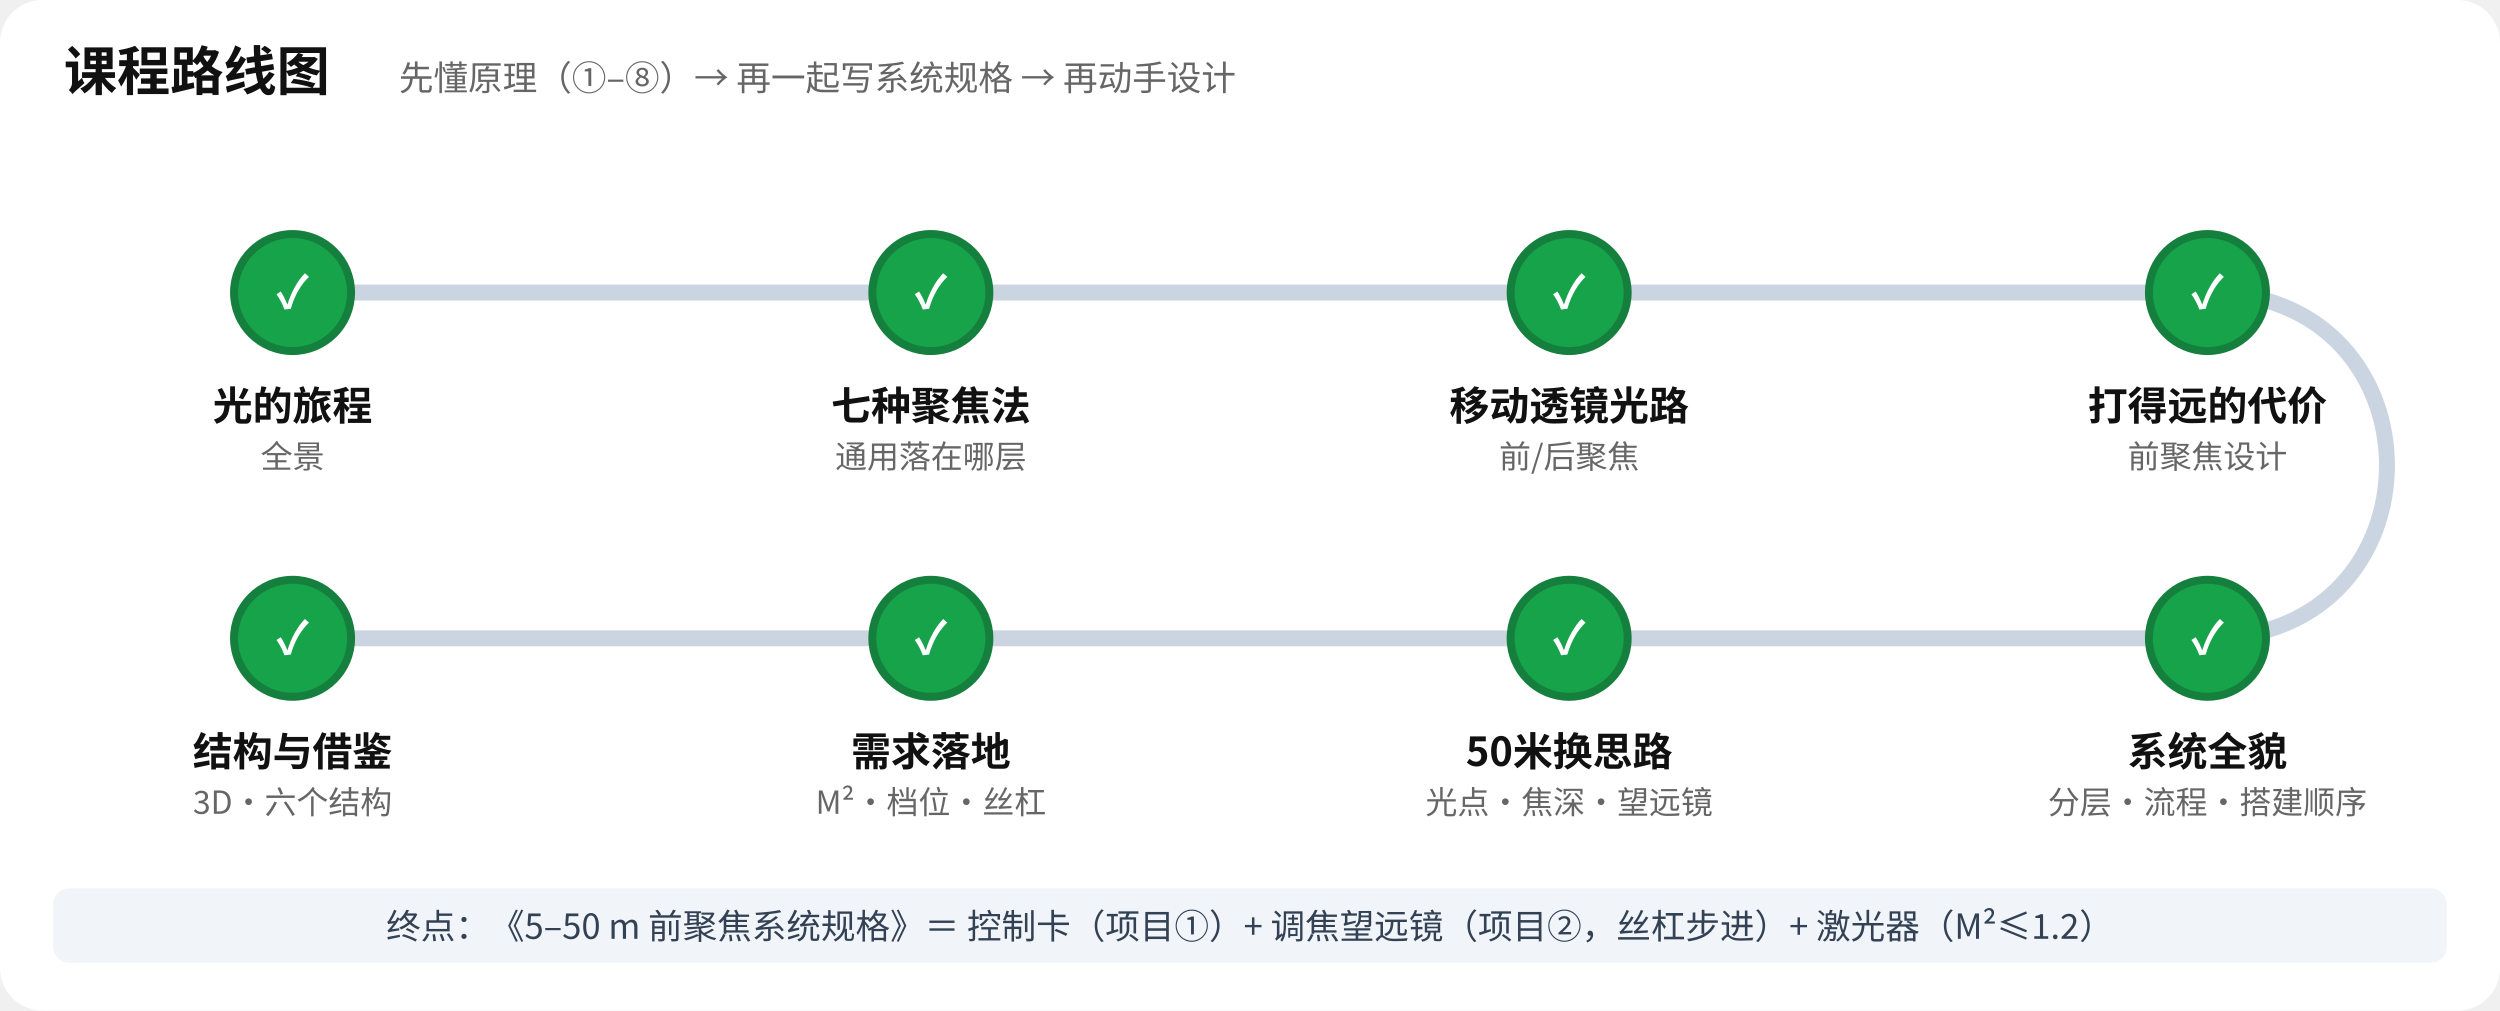
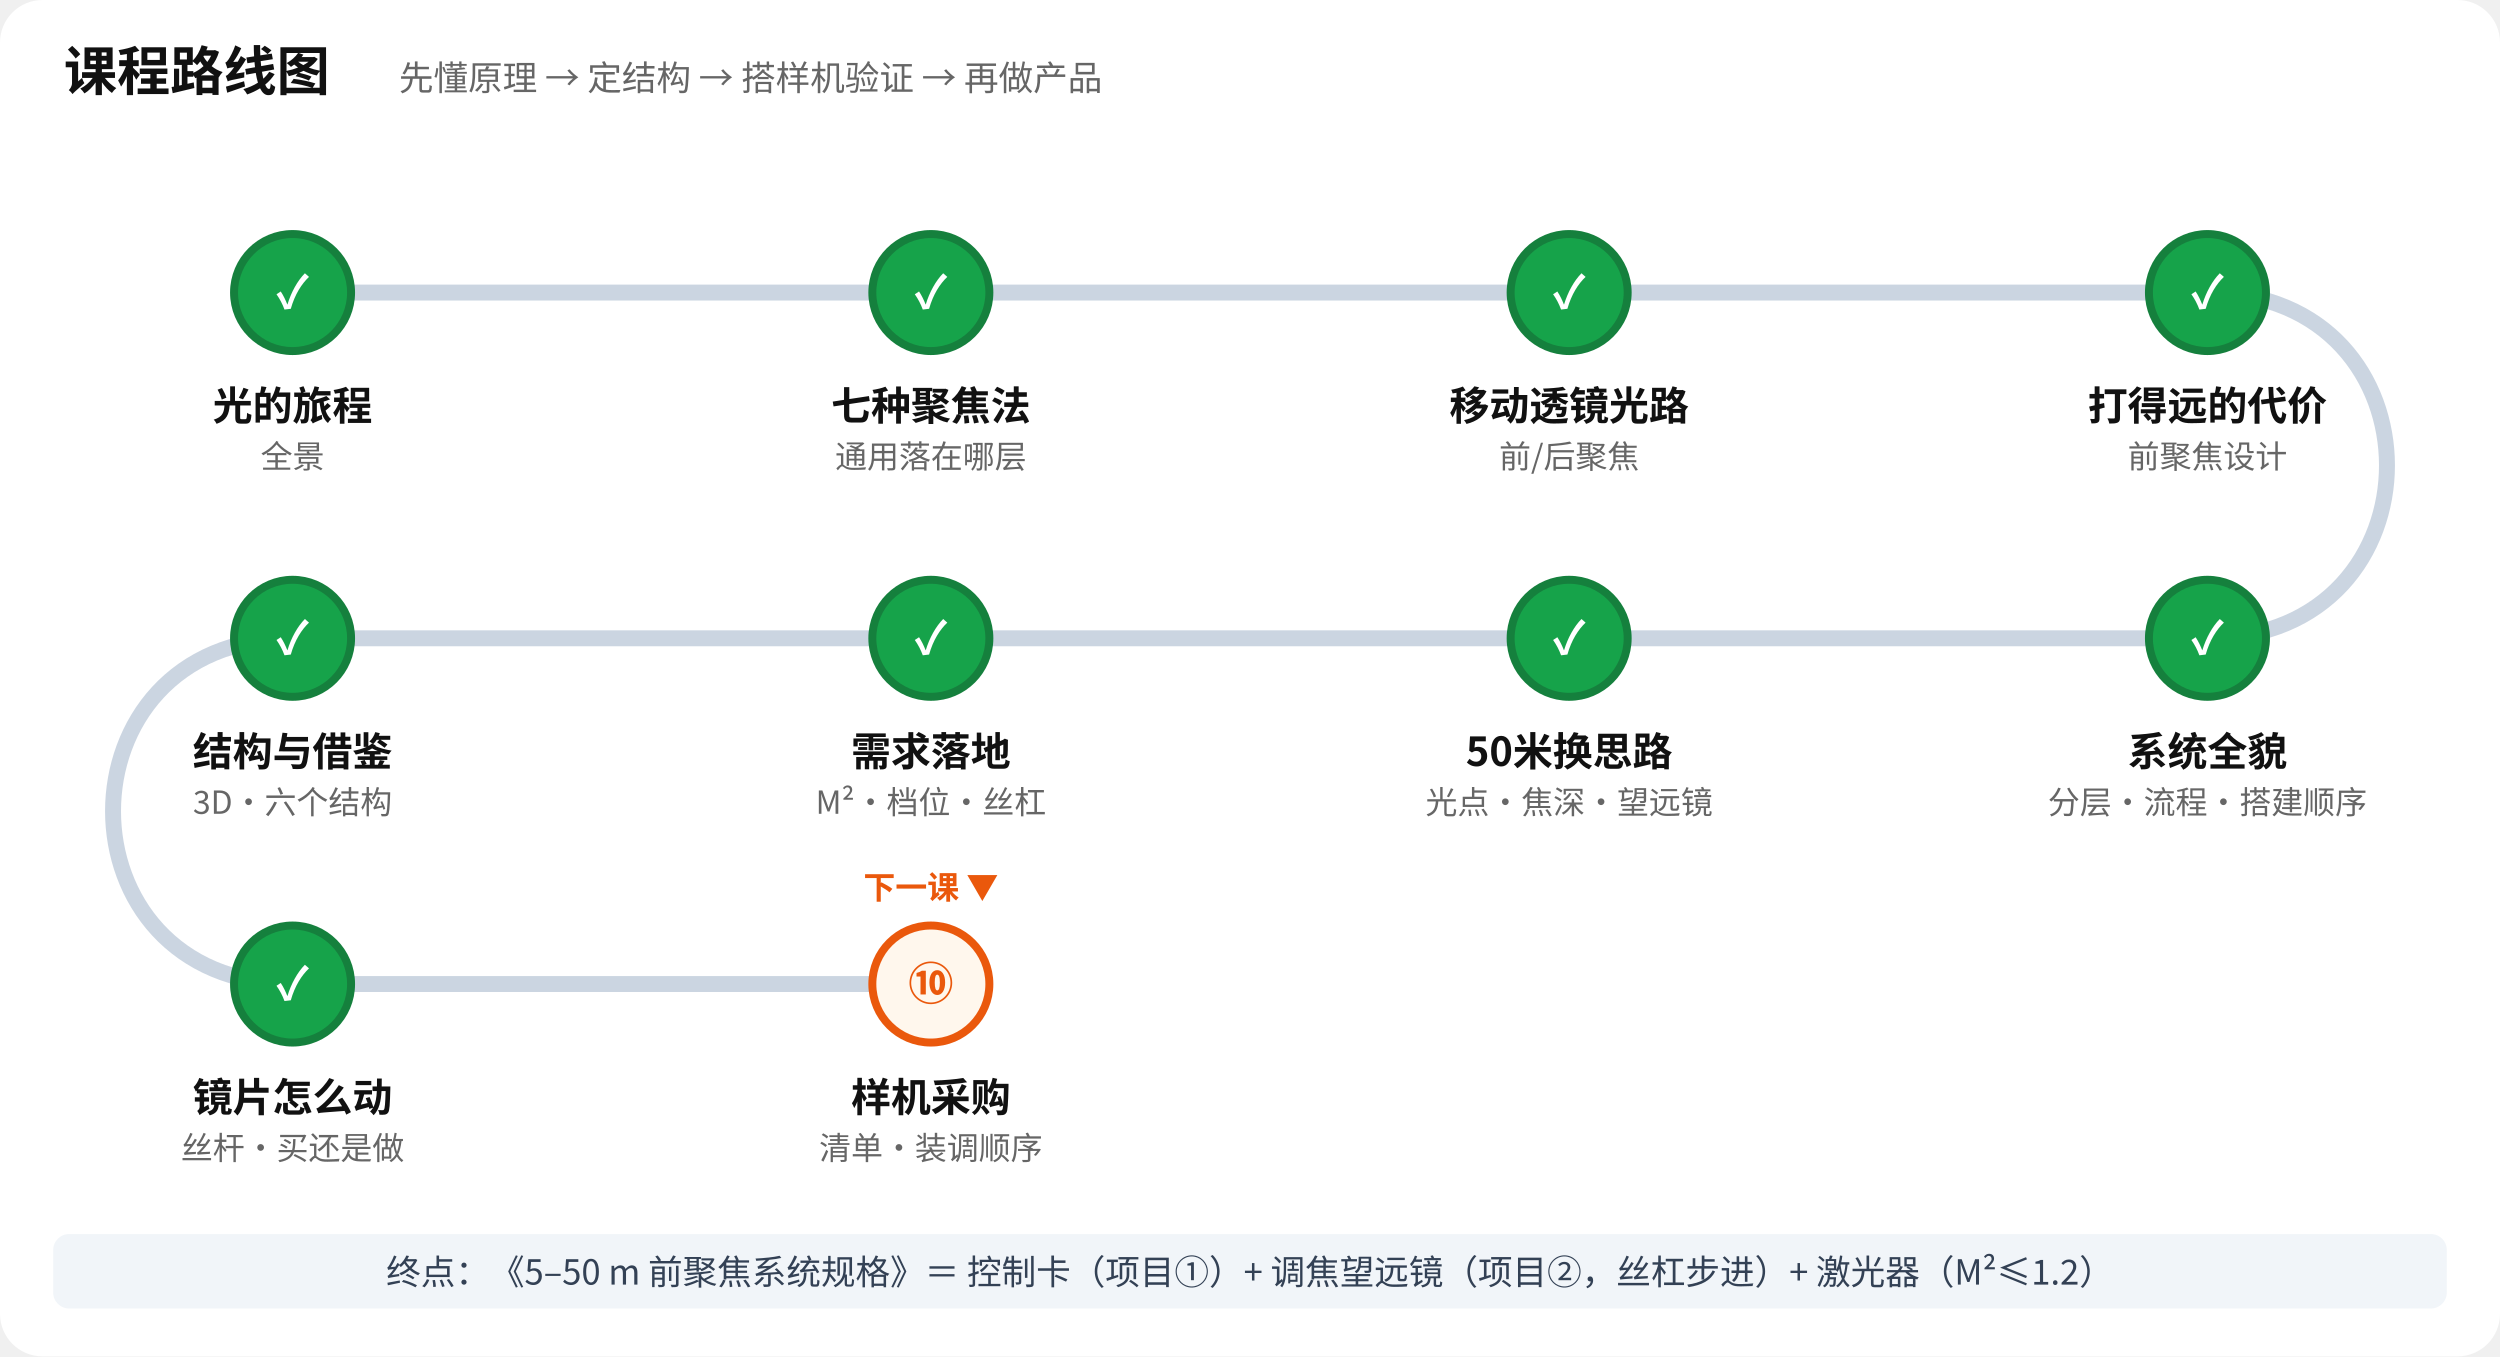
- <svg xmlns="http://www.w3.org/2000/svg" viewBox="0 0 940 380" font-family="PingFang SC, Microsoft YaHei, Noto Sans CJK SC, WenQuanYi Zen Hei, sans-serif">
-   <rect width="940" height="380" rx="16" fill="#ffffff" />
+ <svg xmlns="http://www.w3.org/2000/svg" viewBox="0 0 940 510" font-family="PingFang SC, Microsoft YaHei, Noto Sans CJK SC, WenQuanYi Zen Hei, sans-serif">
+   <rect width="940" height="510" rx="16" fill="#ffffff" />
  <text x="24" y="34" font-size="20" font-weight="700" fill="#111">课程路线图</text>
-   <text x="150" y="34" font-size="13" fill="#666">先懂原理（①–⑧）→ 再一起写系统规格 → 再动手设计</text>
-   <path d="M110,110 L350,110 L590,110 L830,110 C920,110 920,240 830,240 L830,240 L590,240 L350,240 L110,240" fill="none" stroke="#cbd5e1" stroke-width="6" stroke-linecap="round" />
+   <text x="150" y="34" font-size="13" fill="#666">先懂原理 → 定结构 → 搭样机验证 → 再做产品</text>
+   <path d="M110,110 L350,110 L590,110 L830,110 C920,110 920,240 830,240 L590,240 L350,240 L110,240 C20,240 20,370 110,370 L350,370" fill="none" stroke="#cbd5e1" stroke-width="6" stroke-linecap="round" />
  <circle cx="110" cy="110" r="22" fill="#16a34a" stroke="#15803d" stroke-width="3" />
  <text x="110" y="116" font-size="17" text-anchor="middle" fill="#fff" font-weight="700">✓</text>
  <text x="110" y="158" font-size="15" text-anchor="middle" fill="#111" font-weight="700">光的旅程</text>
  <text x="110" y="176" font-size="12" text-anchor="middle" fill="#666">全景</text>
  <circle cx="350" cy="110" r="22" fill="#16a34a" stroke="#15803d" stroke-width="3" />
  <text x="350" y="116" font-size="17" text-anchor="middle" fill="#fff" font-weight="700">✓</text>
  <text x="350" y="158" font-size="15" text-anchor="middle" fill="#111" font-weight="700">七种聚焦法</text>
  <text x="350" y="176" font-size="12" text-anchor="middle" fill="#666">通用落在哪层</text>
  <circle cx="590" cy="110" r="22" fill="#16a34a" stroke="#15803d" stroke-width="3" />
  <text x="590" y="116" font-size="17" text-anchor="middle" fill="#fff" font-weight="700">✓</text>
  <text x="590" y="158" font-size="15" text-anchor="middle" fill="#111" font-weight="700">移动透镜光路</text>
  <text x="590" y="176" font-size="12" text-anchor="middle" fill="#666">前/后聚焦</text>
  <circle cx="830" cy="110" r="22" fill="#16a34a" stroke="#15803d" stroke-width="3" />
  <text x="830" y="116" font-size="17" text-anchor="middle" fill="#fff" font-weight="700">✓</text>
  <text x="830" y="158" font-size="15" text-anchor="middle" fill="#111" font-weight="700">打得远的代价</text>
  <text x="830" y="176" font-size="12" text-anchor="middle" fill="#666">前聚焦设计</text>
  <circle cx="830" cy="240" r="22" fill="#16a34a" stroke="#15803d" stroke-width="3" />
  <text x="830" y="246" font-size="17" text-anchor="middle" fill="#fff" font-weight="700">✓</text>
  <text x="830" y="288" font-size="15" text-anchor="middle" fill="#111" font-weight="700">系统全貌</text>
  <text x="830" y="306" font-size="12" text-anchor="middle" fill="#666">分层·流程·搭建顺序</text>
  <circle cx="590" cy="240" r="22" fill="#16a34a" stroke="#15803d" stroke-width="3" />
  <text x="590" y="246" font-size="17" text-anchor="middle" fill="#fff" font-weight="700">✓</text>
  <text x="590" y="288" font-size="15" text-anchor="middle" fill="#111" font-weight="700">50米换思路</text>
  <text x="590" y="306" font-size="12" text-anchor="middle" fill="#666">光点·焦深·望远镜</text>
  <circle cx="350" cy="240" r="22" fill="#16a34a" stroke="#15803d" stroke-width="3" />
  <text x="350" y="246" font-size="17" text-anchor="middle" fill="#fff" font-weight="700">✓</text>
  <text x="350" y="288" font-size="15" text-anchor="middle" fill="#111" font-weight="700">需求落地</text>
  <text x="350" y="306" font-size="12" text-anchor="middle" fill="#666">M²·档位·丝杠</text>
  <circle cx="110" cy="240" r="22" fill="#16a34a" stroke="#15803d" stroke-width="3" />
  <text x="110" y="246" font-size="17" text-anchor="middle" fill="#fff" font-weight="700">✓</text>
  <text x="110" y="288" font-size="15" text-anchor="middle" fill="#111" font-weight="700">结构与借鉴</text>
  <text x="110" y="306" font-size="12" text-anchor="middle" fill="#666">3D·六个结构</text>
-   <rect x="20" y="334" width="900" height="28" rx="6" fill="#f1f5f9" />
-   <text x="470" y="353" font-size="13" text-anchor="middle" fill="#334155">终点：《5–50 m 前聚焦系统规格》＝ 控制卡（项目①）+ 调焦望远镜（项目②，丝杠步进）+ 激光器（M²≤1.2）</text>
+   <circle cx="110" cy="370" r="22" fill="#16a34a" stroke="#15803d" stroke-width="3" />
+   <text x="110" y="376" font-size="17" text-anchor="middle" fill="#fff" font-weight="700">✓</text>
+   <text x="110" y="418" font-size="15" text-anchor="middle" fill="#111" font-weight="700">镜片怎么动</text>
+   <text x="110" y="436" font-size="12" text-anchor="middle" fill="#666">丝杆·买还是做</text>
+   <circle cx="350" cy="370" r="22" fill="#fff7ed" stroke="#ea580c" stroke-width="3" />
+   <text x="350" y="376" font-size="17" text-anchor="middle" fill="#ea580c" font-weight="700">⑩</text>
+   <text x="350" y="418" font-size="15" text-anchor="middle" fill="#111" font-weight="700">样机采购</text>
+   <text x="350" y="436" font-size="12" text-anchor="middle" fill="#666">清单·装调顺序</text>
+   <text x="350" y="338" font-size="12" text-anchor="middle" fill="#ea580c" font-weight="700">下一课 ▼</text>
+   <rect x="20" y="464" width="900" height="28" rx="6" fill="#f1f5f9" />
+   <text x="470" y="483" font-size="13" text-anchor="middle" fill="#334155">终点：《5–50 m 前聚焦系统规格》＝ 控制卡（项目①）+ 调焦望远镜（项目②，丝杠步进）+ 激光器（M²≤1.2）</text>
</svg>
